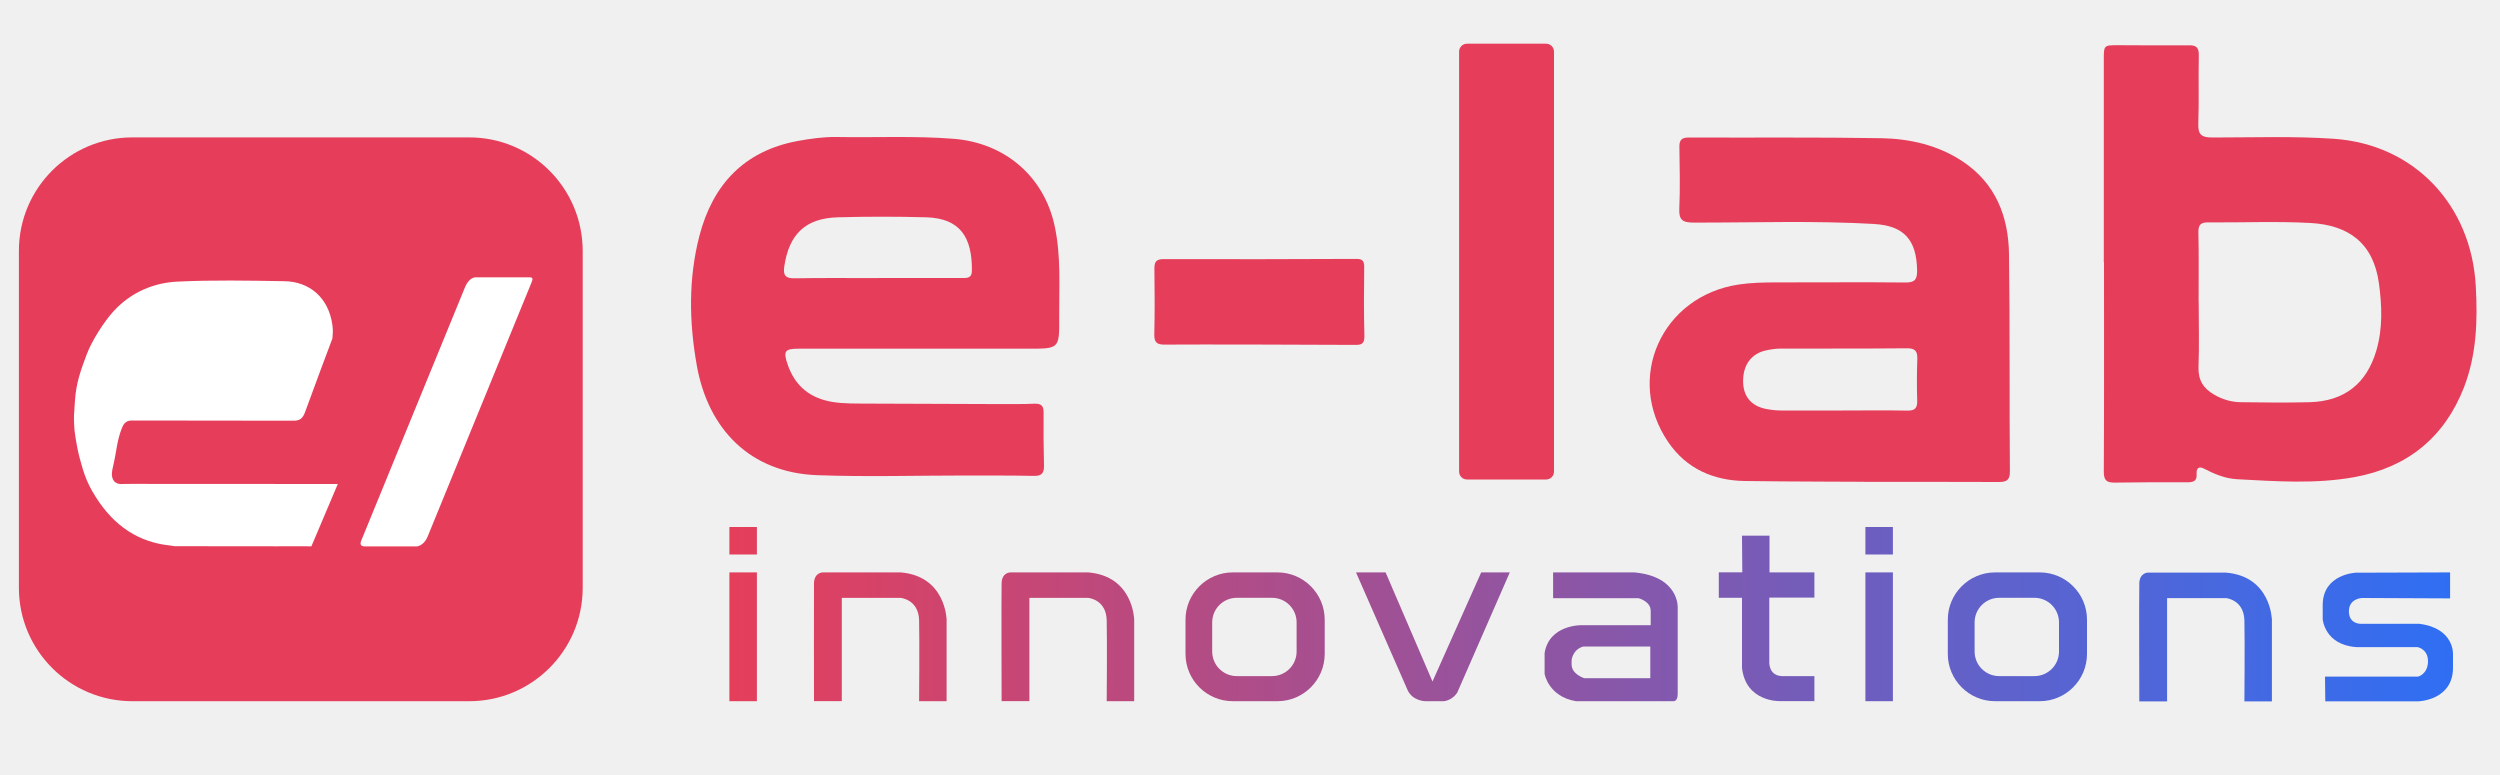
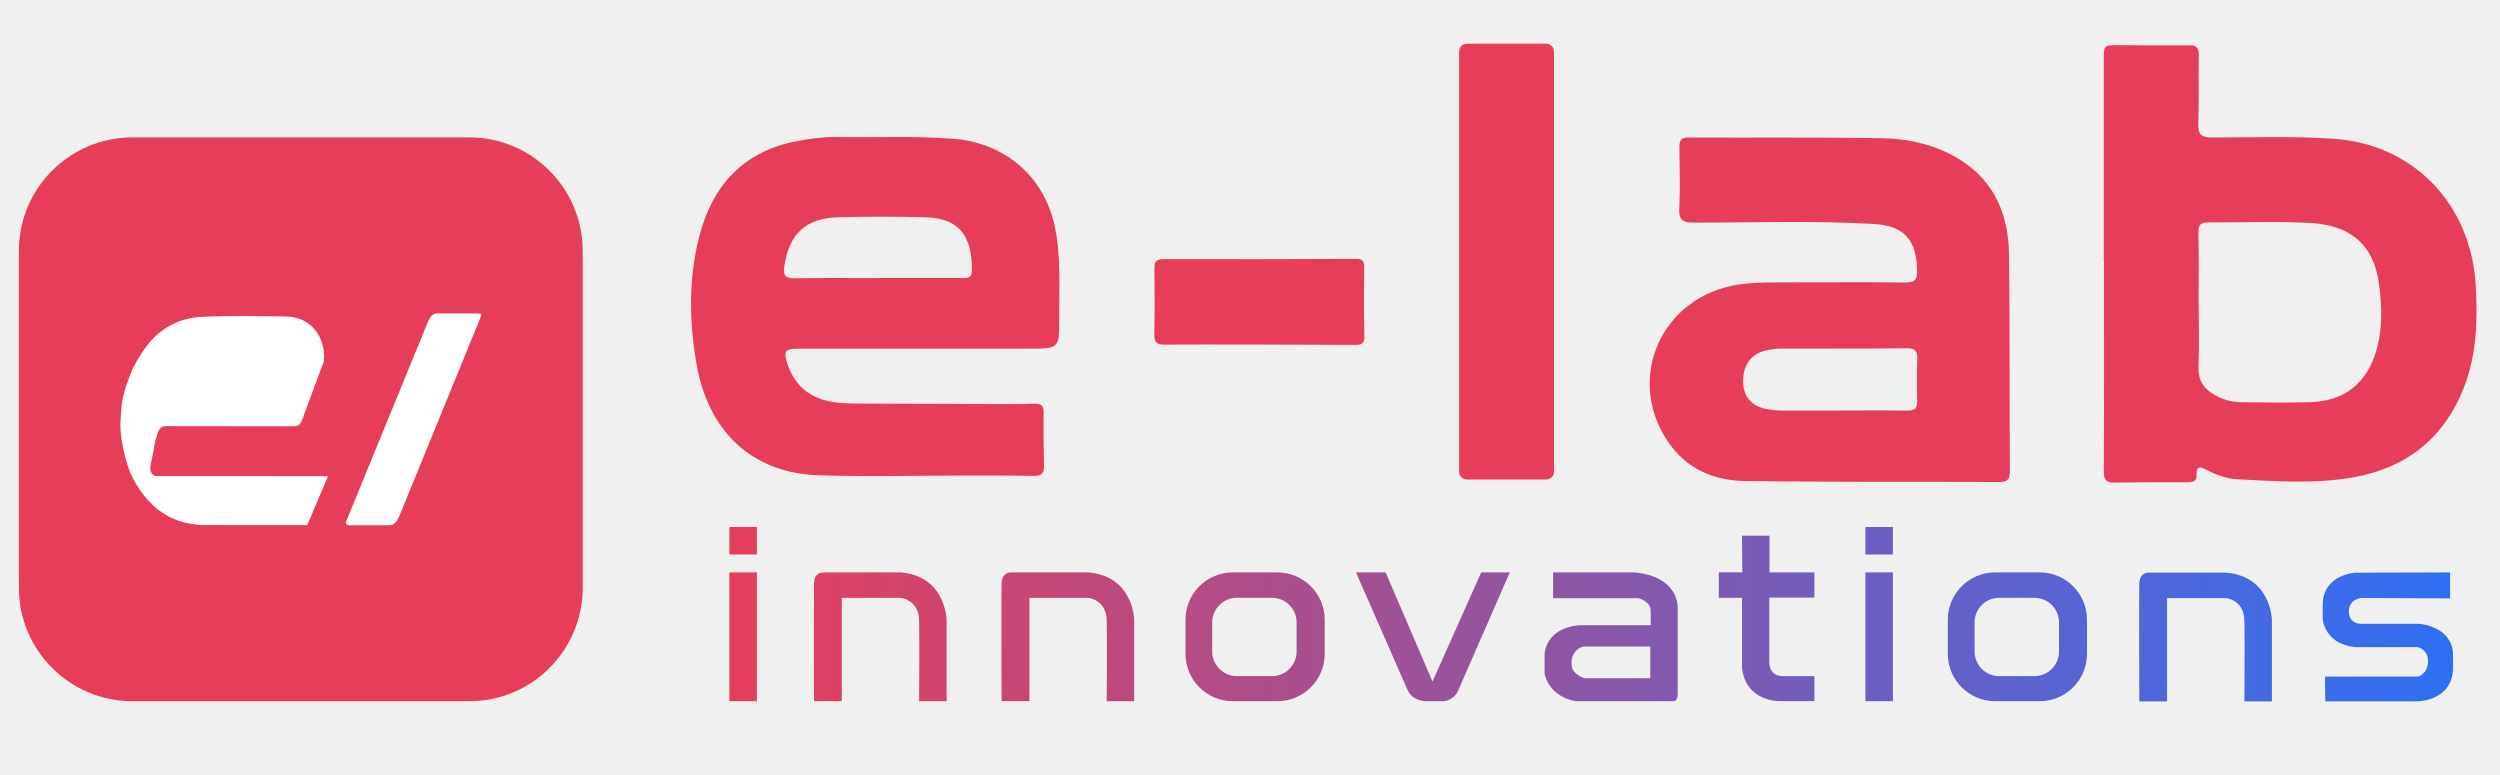
<svg xmlns="http://www.w3.org/2000/svg" version="1.1" id="Layer_1" x="0px" y="0px" viewBox="0 0 250 77.43" style="enable-background:new 0 0 250 77.43;" xml:space="preserve">
  <defs>
    <linearGradient id="brandGrad" gradientUnits="userSpaceOnUse" x1="72" y1="63" x2="247" y2="63">
      <stop offset="0" style="stop-color:#E63E5A" />
      <stop offset="1" style="stop-color:#2D6FF5" />
    </linearGradient>
  </defs>
  <style type="text/css">
	.st0{fill-rule:evenodd;clip-rule:evenodd;fill:#E63E5A;}
	.st1{fill-rule:evenodd;clip-rule:evenodd;fill:#FFFFFF;}
	.st2{fill:#FFFFFF;}
	.st3{fill:#E63E5A;}
	.stG{fill:url(#brandGrad);}
</style>
  <path class="st0" d="M46.93,13.74h-33.7c-6.26,0-11.34,5.08-11.34,11.34v33.7c0,6.26,5.08,11.34,11.34,11.34h33.7  c6.26,0,11.34-5.08,11.34-11.34v-33.7C58.26,18.82,53.19,13.74,46.93,13.74z" />
-   <g>
+   <g transform="translate(6.219 9.522) scale(0.787)">
    <path class="st1" d="M52.81,27.73h-5.23c-0.51,0.01-0.89,0.51-1.11,1.07c-0.22,0.56-9.88,24.13-10.35,25.27   c-0.16,0.4,0,0.57,0.36,0.57l5.23,0c0.45-0.07,0.84-0.48,1.04-0.95c0.31-0.74,9.38-22.94,10.36-25.34   C53.35,27.81,53.3,27.72,52.81,27.73z" />
    <path class="st2" d="M14.53,48.39c-0.82,0-1.63-0.01-2.45,0.01c-0.48,0.01-1.1-0.34-0.82-1.55c0.46-1.97,0.4-2.69,0.94-4.07   c0.22-0.56,0.53-0.73,1.03-0.73c6.17,0.02,9.94,0,16.11,0.02c0.59,0,0.92-0.17,1.17-0.87c0.5-1.39,2.71-7.33,2.73-7.35   c0.06-0.77,0.06-0.77,0-1.34c-0.38-2.78-2.32-4.35-4.8-4.39c-3.56-0.06-7.12-0.13-10.68,0.04c-2.37,0.11-4.65,1.05-6.4,2.96   c-0.94,1.02-2.17,2.95-2.67,4.27c-0.58,1.55-1.09,2.88-1.2,4.77c-0.08,1.47-0.14,1.27-0.05,2.73c0.01,0.16,0.17,1.54,0.53,2.93   c0.42,1.58,0.74,2.5,1.58,3.84c1.88,3,4.39,4.58,7.46,4.89c0.16,0.02,0.31,0.05,0.47,0.07c3.34,0,6.68,0.01,10.02,0.01   c0.66-0.01,2.97,0.01,3.64,0l2.64-6.23L14.53,48.39z" />
  </g>
  <path class="st3" d="M247.58,28.64c-0.44-8.2-6.2-14.2-14.17-14.76c-4.05-0.28-8.11-0.13-12.16-0.13c-1.05,0-1.46-0.24-1.42-1.36  c0.08-2.36,0-4.5,0.05-6.87c0.01-0.74-0.23-1-0.96-0.99c-2.37,0.02-4.73,0-7.1-0.01c-1.43,0-1.44,0-1.44,1.43  c0,6.76,0,13.51,0,20.27c0.01,0,0.01,0,0.02,0c0,6.91,0.02,14.04-0.02,20.95c0,0.87,0.28,1.1,1.1,1.09c2.4-0.04,4.81-0.04,7.21-0.03  c0.61,0,1.03-0.08,0.97-0.84c-0.05-0.67,0.33-0.74,0.71-0.54c1.04,0.54,2.13,1,3.29,1.07c3.94,0.21,7.9,0.5,11.8-0.21  c5.25-0.96,8.98-3.94,10.94-8.98C247.66,35.47,247.77,32.07,247.58,28.64z M237.63,35.07c-0.98,3.31-3.21,5.06-6.68,5.15  c-2.29,0.06-4.58,0.03-6.87,0c-0.94-0.01-1.83-0.27-2.67-0.76c-1.07-0.62-1.6-1.44-1.56-2.74c0.08-2.17,0.02-4.35,0.02-6.53  c0,0,0,0-0.01,0c0-2.33,0.03-4.66-0.02-6.98c-0.01-0.75,0.26-0.98,0.97-0.97c3.42,0.03,6.84-0.13,10.25,0.06  c3.75,0.21,6.29,1.96,6.84,6.08C238.2,30.61,238.28,32.87,237.63,35.07z" />
  <path class="st3" d="M200.9,25.41c-0.05-3.78-1.35-7.09-4.64-9.27c-2.44-1.62-5.26-2.27-8.13-2.32c-6.42-0.11-12.84-0.04-19.26-0.07  c-0.77,0-0.95,0.31-0.93,1.01c0.03,1.8,0.08,4.28-0.01,6.08c-0.06,1.17,0.33,1.42,1.46,1.42c6.01,0.01,12.02-0.21,18.02,0.14  c3.02,0.17,4.25,1.62,4.3,4.63c0.01,0.89-0.19,1.23-1.17,1.22c-4.28-0.05-8.56,0-12.84-0.01c-1.28,0-2.55,0.02-3.82,0.21  c-7.72,1.15-11.42,9.39-7.05,15.77c1.82,2.67,4.54,3.83,7.63,3.88c4.23,0.07,12.62,0.07,12.62,0.09c4.24,0,8.49-0.01,12.73,0.01  c0.75,0,1.18-0.1,1.18-1.02C200.93,40.12,201,32.43,200.9,25.41z M191.73,35.92c-0.05,1.39-0.05,2.77-0.01,4.16  c0.02,0.72-0.22,0.99-0.97,0.98c-2.17-0.04-4.35-0.01-6.53-0.01c-2.03,0-4.05,0.01-6.08,0c-0.52,0-1.05-0.06-1.56-0.16  c-1.5-0.31-2.28-1.29-2.27-2.81c0.01-1.61,0.83-2.72,2.29-3.04c0.47-0.1,0.96-0.18,1.44-0.18c4.2-0.01,8.4,0.01,12.6-0.03  C191.51,34.81,191.76,35.1,191.73,35.92z" />
  <path class="st3" d="M105.47,22.62c-1.05-4.96-4.97-8.34-10.11-8.74c-3.9-0.31-7.81-0.11-11.71-0.18c-1.32-0.02-2.61,0.17-3.89,0.4  c-5.34,0.99-8.49,4.36-9.82,9.49c-1.11,4.28-1.03,8.64-0.26,12.96c1.14,6.38,5.34,10.73,12.07,10.97c4.95,0.18,9.91,0.03,14.87,0.03  c2.25,0.01,4.5-0.01,6.75,0.04c0.81,0.02,1.05-0.29,1.03-1.04c-0.04-1.76-0.06-3.53-0.04-5.29c0.01-0.7-0.26-0.92-0.93-0.89  c-0.97,0.05-1.95,0.03-2.93,0.04l0,0c-4.58-0.02-9.16-0.03-13.74-0.05c-1.16-0.01-2.33,0.02-3.48-0.16  c-2.25-0.36-3.76-1.57-4.51-3.73c-0.46-1.35-0.31-1.6,1.08-1.6c7.66,0,15.32,0,22.99,0c3.09,0,3.1,0,3.08-3.11  C105.9,28.71,106.12,25.64,105.47,22.62z M96.12,27.8c-2.78,0-5.55,0-8.33,0c0,0,0,0.01,0,0.01c-2.78,0-5.55-0.03-8.33,0.02  c-0.94,0.02-1.16-0.32-1.03-1.2c0.48-3.23,2.13-4.82,5.39-4.9c2.92-0.08,5.85-0.08,8.78,0c3.44,0.09,4.62,2.03,4.59,5.33  C97.19,27.87,96.65,27.8,96.12,27.8z" />
  <path class="st3" d="M136.42,26.75c0.01-0.6-0.12-0.87-0.79-0.86c-6.42,0.03-12.85,0.04-19.27,0.02c-0.78,0-0.93,0.31-0.92,1.01  c0.03,2.18,0.04,4.36-0.01,6.53c-0.02,0.82,0.3,1.02,1.05,1.01c3.16-0.03,15.85,0.01,19.05,0.03c0.67,0.01,0.92-0.16,0.91-0.88  C136.38,31.33,136.39,29.04,136.42,26.75z" />
  <path class="st3" d="M154.61,4.37h-7.91c-0.44,0-0.79,0.35-0.79,0.79v42c0,0.44,0.35,0.79,0.79,0.79h7.91  c0.44,0,0.79-0.35,0.79-0.79v-42C155.4,4.72,155.04,4.37,154.61,4.37z" />
  <g>
    <rect x="72.94" y="52.7" class="stG" width="2.75" height="2.75" />
    <rect x="72.94" y="57.24" class="stG" width="2.75" height="12.88" />
    <rect x="186.54" y="52.7" class="stG" width="2.75" height="2.75" />
    <rect x="186.54" y="57.24" class="stG" width="2.75" height="12.88" />
    <path class="stG" d="M81.4,70.11h2.78V59.79h5.89c0,0,1.78,0.15,1.84,2.22c0.05,2.07,0,8.11,0,8.11h2.75v-8.16   c0,0-0.08-4.36-4.61-4.72h-7.78c0,0-0.84,0-0.87,1.07C81.38,59.38,81.4,70.11,81.4,70.11z" />
    <path class="stG" d="M100.16,70.11h2.78V59.79h5.89c0,0,1.78,0.15,1.84,2.22c0.05,2.07,0,8.11,0,8.11h2.75v-8.16   c0,0-0.08-4.36-4.61-4.72h-7.78c0,0-0.84,0-0.87,1.07C100.13,59.38,100.16,70.11,100.16,70.11z" />
    <path class="stG" d="M213.93,70.14h2.78V59.81h5.89c0,0,1.78,0.15,1.84,2.22c0.05,2.07,0,8.11,0,8.11h2.75v-8.16   c0,0-0.08-4.36-4.61-4.72h-7.78c0,0-0.84,0-0.87,1.07C213.9,59.4,213.93,70.14,213.93,70.14z" />
    <path class="stG" d="M127.74,57.24h-4.46c-2.61,0-4.73,2.12-4.73,4.73v3.42c0,2.61,2.12,4.73,4.73,4.73h4.46   c2.61,0,4.73-2.12,4.73-4.73v-3.42C132.47,59.36,130.35,57.24,127.74,57.24z M129.66,65.15c0,1.36-1.1,2.46-2.46,2.46h-3.52   c-1.36,0-2.46-1.1-2.46-2.46v-2.91c0-1.36,1.1-2.46,2.46-2.46h3.52c1.36,0,2.46,1.1,2.46,2.46V65.15z" />
    <path class="stG" d="M203.97,57.24h-4.46c-2.61,0-4.73,2.12-4.73,4.73v3.42c0,2.61,2.12,4.73,4.73,4.73h4.46   c2.61,0,4.73-2.12,4.73-4.73v-3.42C208.7,59.36,206.58,57.24,203.97,57.24z M205.9,65.15c0,1.36-1.1,2.46-2.46,2.46h-3.52   c-1.36,0-2.46-1.1-2.46-2.46v-2.91c0-1.36,1.1-2.46,2.46-2.46h3.52c1.36,0,2.46,1.1,2.46,2.46V65.15z" />
    <path class="stG" d="M135.6,57.24h2.96l4.69,10.91l4.87-10.91h2.86l-5.25,12.01c0,0-0.43,0.76-1.35,0.87h-1.84   c0,0-1.27,0-1.78-1.11L135.6,57.24z" />
    <path class="stG" d="M163.43,57.24h-8.12v2.58h8.54c0,0,1.22,0.3,1.22,1.27v1.43h-6.96c0,0-3.19-0.05-3.65,2.78v2.09   c0,0,0.38,2.27,3.14,2.73h9.74c0,0,0.43,0.05,0.43-0.71v-8.62C167.78,60.78,167.95,57.65,163.43,57.24z M165.03,67.82h-6.6   c0,0-1.27-0.38-1.27-1.38v-0.41c0,0,0.08-1.07,1.17-1.38h6.7V67.82z" />
    <path class="stG" d="M174.2,53.57h2.75v3.67h4.49v2.52h-4.51v6.32c0,0-0.15,1.48,1.27,1.53h3.24v2.5h-3.52   c0,0-3.34,0.08-3.72-3.32v-7.01h-2.32v-2.55h2.35L174.2,53.57z" />
    <path class="stG" d="M245.01,59.84v-2.6l-9.43,0.03c0,0-3.29,0.13-3.31,3.21v1.45c0,0,0.2,2.55,3.34,2.78h6.14   c0,0,1.07,0.18,1.05,1.45c-0.03,1.27-0.99,1.5-0.99,1.5h-9.31l0.03,2.47h9.33c0,0,3.39-0.1,3.44-3.29v-1.38   c0,0,0.18-2.63-3.37-3.08h-5.84c0,0-1.2,0.05-1.2-1.25c0-1.3,1.32-1.33,1.32-1.33L245.01,59.84z" />
  </g>
</svg>
